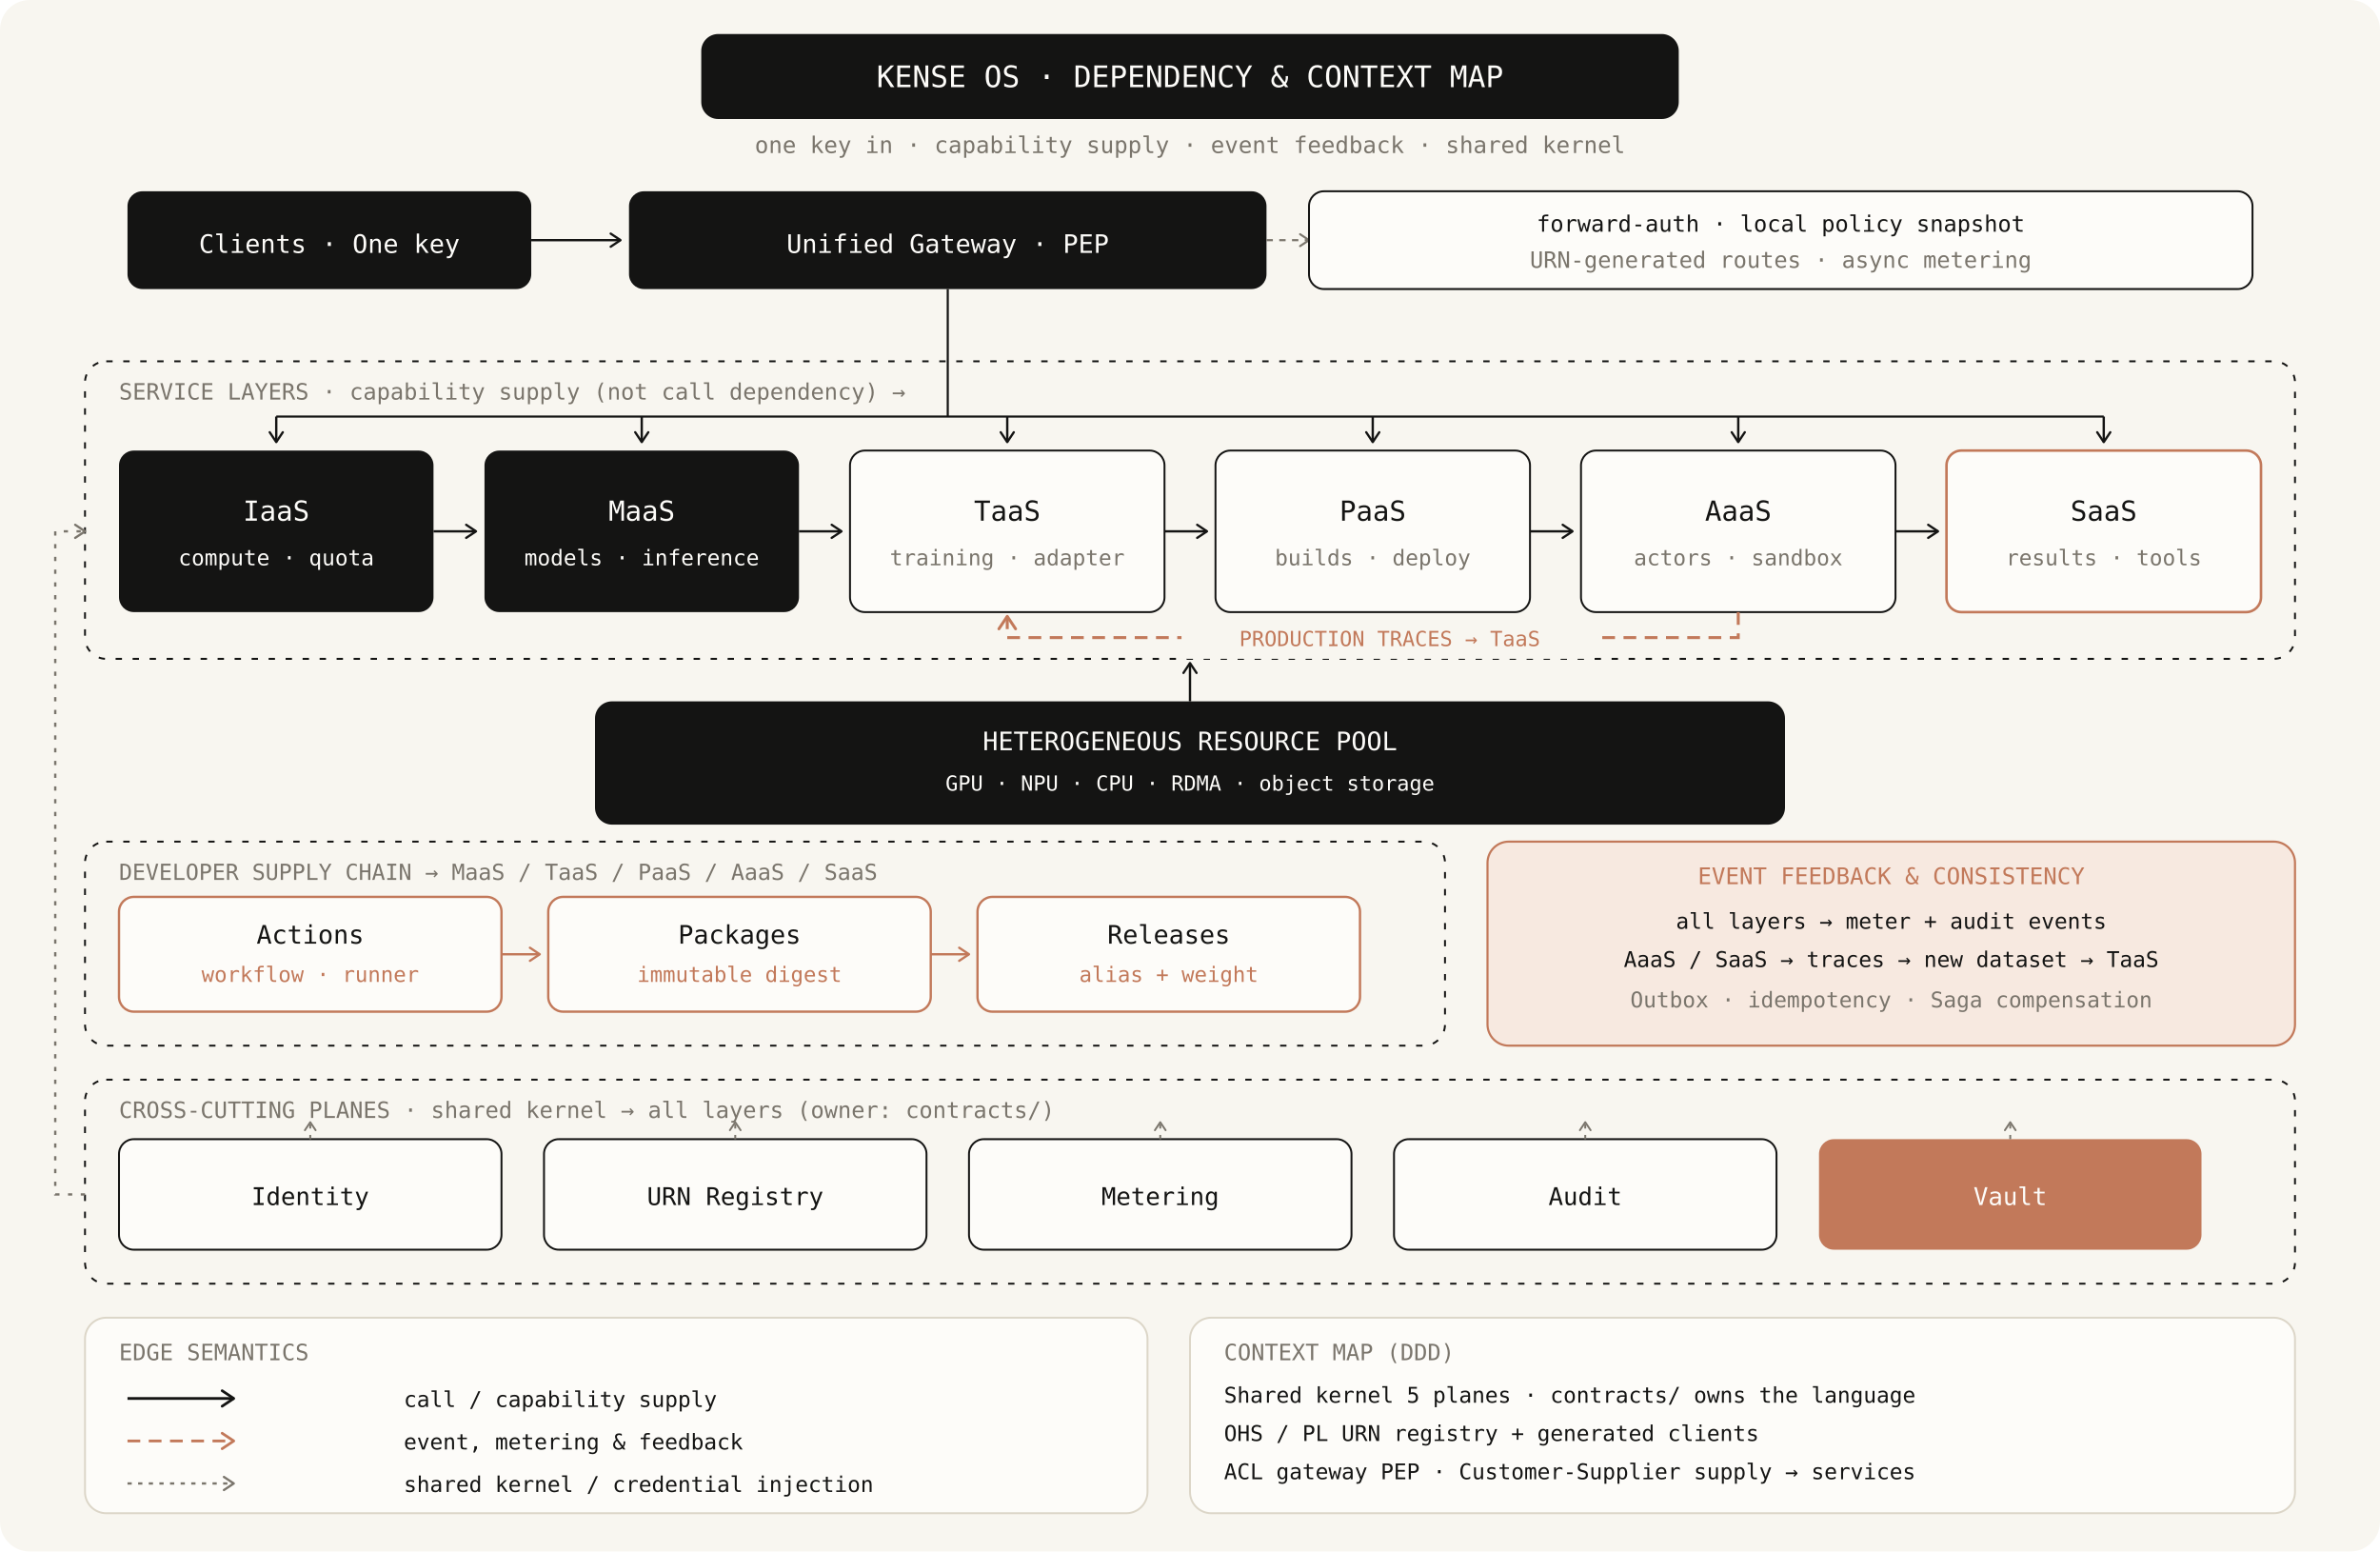
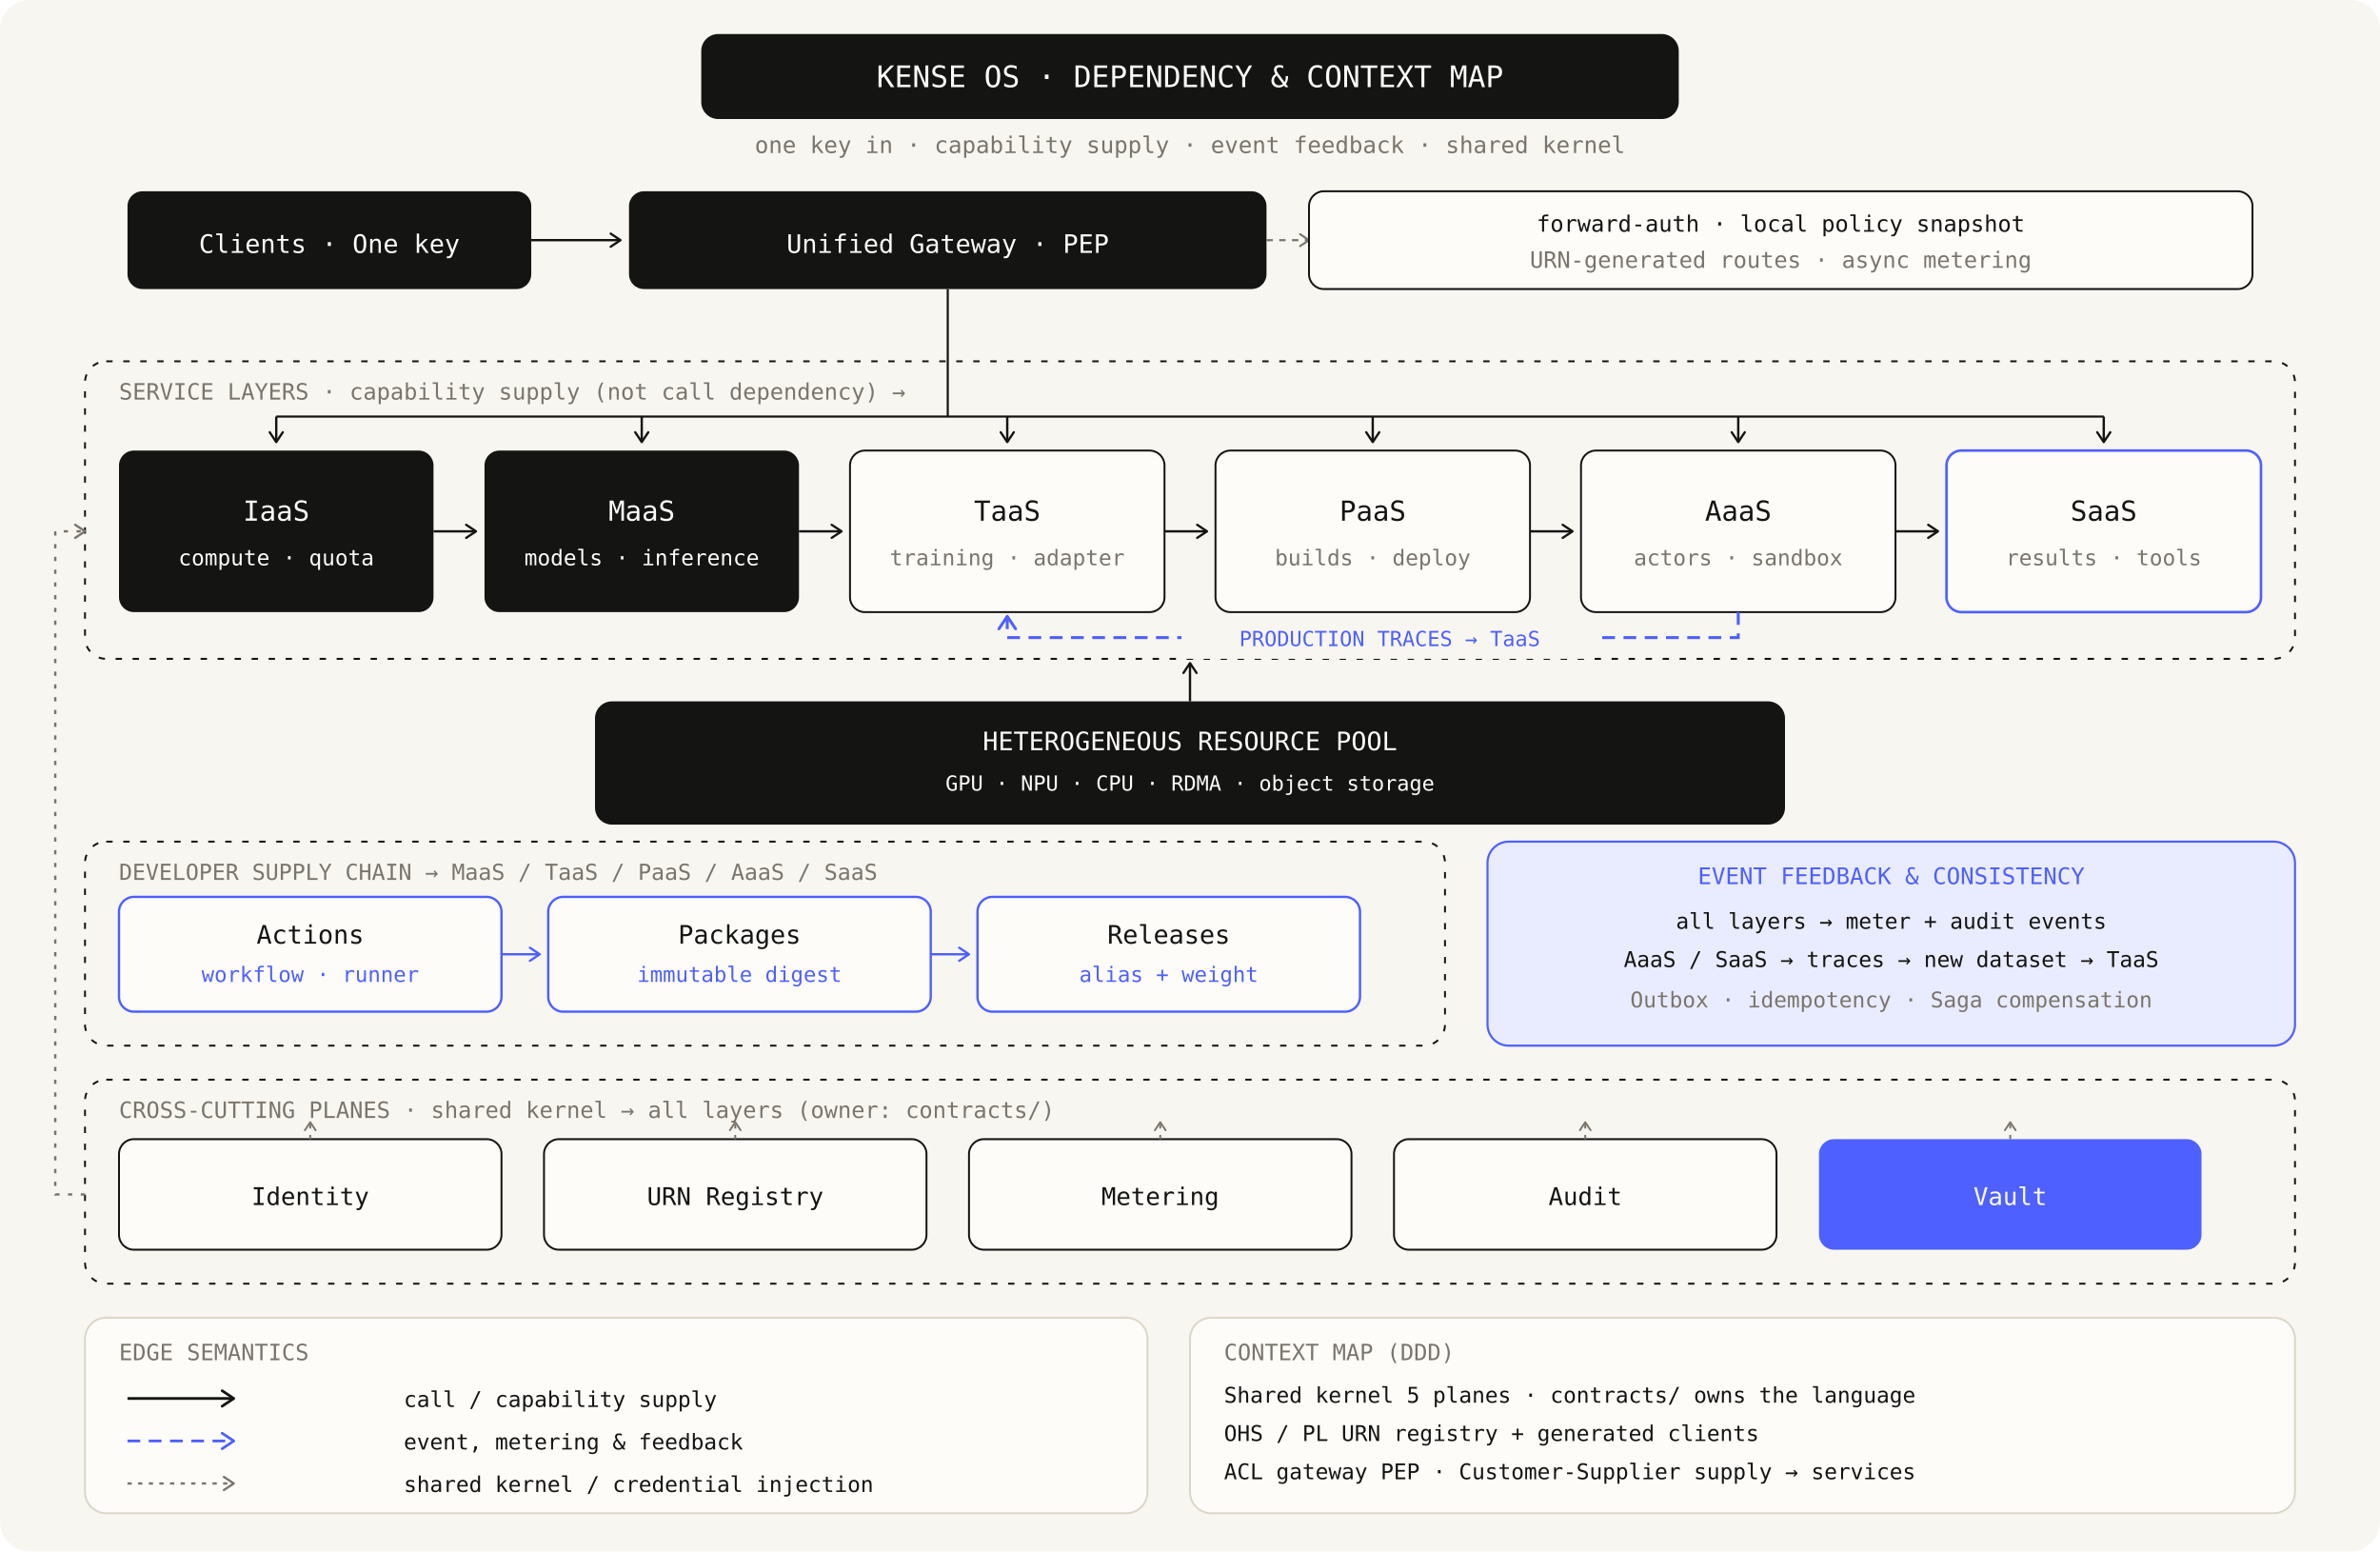
<svg xmlns="http://www.w3.org/2000/svg" viewBox="0 0 1120 730" width="1120" height="730" role="img">
  <defs>
    <marker id="aInk" viewBox="0 0 10 10" refX="8" refY="5" markerWidth="7" markerHeight="7" orient="auto-start-reverse">
      <path d="M2 1L8 5L2 9" fill="none" stroke="#141413" stroke-width="1.4" stroke-linecap="round" stroke-linejoin="round" />
    </marker>
    <marker id="aClay" viewBox="0 0 10 10" refX="8" refY="5" markerWidth="7" markerHeight="7" orient="auto-start-reverse">
-       <path d="M2 1L8 5L2 9" fill="none" stroke="#C2795A" stroke-width="1.4" stroke-linecap="round" stroke-linejoin="round" />
+       <path d="M2 1L8 5L2 9" fill="none" stroke="#4E60FF" stroke-width="1.4" stroke-linecap="round" stroke-linejoin="round" />
    </marker>
    <marker id="aNote" viewBox="0 0 10 10" refX="8" refY="5" markerWidth="7" markerHeight="7" orient="auto-start-reverse">
      <path d="M2 1L8 5L2 9" fill="none" stroke="#7A756C" stroke-width="1.4" stroke-linecap="round" stroke-linejoin="round" />
    </marker>
  </defs>
  <rect x="0" y="0" width="1120" height="730" rx="14" fill="#F8F6F0" />
  <g font-family="Menlo, SFMono-Regular, Consolas, monospace">
    <rect x="330" y="16" width="460" height="40" rx="8" fill="#141413" />
    <text x="560" y="41" font-size="14" fill="#FDFCF9" text-anchor="middle">KENSE OS · DEPENDENCY &amp; CONTEXT MAP</text>
    <text x="560" y="72" font-size="10.8" fill="#7A756C" text-anchor="middle">one key in · capability supply · event feedback · shared kernel</text>
    <rect x="60" y="90" width="190" height="46" rx="7" fill="#141413" />
    <text x="155" y="119" font-size="12" fill="#FDFCF9" text-anchor="middle">Clients · One key</text>
    <path d="M250 113 L292 113" fill="none" stroke="#141413" stroke-width="1.1" marker-end="url(#aInk)" />
    <rect x="296" y="90" width="300" height="46" rx="7" fill="#141413" />
    <text x="446" y="119" font-size="12" fill="#FDFCF9" text-anchor="middle">Unified Gateway · PEP</text>
    <path d="M596 113 L616 113" fill="none" stroke="#7A756C" stroke-width="1" stroke-dasharray="3 3" marker-end="url(#aNote)" />
    <rect x="616" y="90" width="444" height="46" rx="7" fill="#FDFCF9" stroke="#141413" stroke-width="0.9" />
    <text x="838" y="109" font-size="10.6" fill="#141413" text-anchor="middle">forward-auth · local policy snapshot</text>
    <text x="838" y="126" font-size="10.6" fill="#7A756C" text-anchor="middle">URN-generated routes · async metering</text>
    <rect x="40" y="170" width="1040" height="140" rx="10" fill="none" stroke="#141413" stroke-width="0.9" stroke-dasharray="3 5" />
    <text x="56" y="188" font-size="10.6" fill="#7A756C" text-anchor="start">SERVICE LAYERS · capability supply (not call dependency)  →</text>
    <path d="M446 136 L446 196 M130 196 L990 196" fill="none" stroke="#141413" stroke-width="1" />
    <rect x="56" y="212" width="148" height="76" rx="7" fill="#141413" />
    <text x="130" y="245" font-size="13" fill="#FDFCF9" text-anchor="middle">IaaS</text>
    <text x="130" y="266" font-size="10.2" fill="#FDFCF9" text-anchor="middle">compute · quota</text>
    <path d="M130 196 L130 208" fill="none" stroke="#141413" stroke-width="1.1" marker-end="url(#aInk)" />
    <path d="M204 250 L224 250" fill="none" stroke="#141413" stroke-width="1.1" marker-end="url(#aInk)" />
    <rect x="228" y="212" width="148" height="76" rx="7" fill="#141413" />
    <text x="302" y="245" font-size="13" fill="#FDFCF9" text-anchor="middle">MaaS</text>
    <text x="302" y="266" font-size="10.2" fill="#FDFCF9" text-anchor="middle">models · inference</text>
    <path d="M302 196 L302 208" fill="none" stroke="#141413" stroke-width="1.1" marker-end="url(#aInk)" />
    <path d="M376 250 L396 250" fill="none" stroke="#141413" stroke-width="1.1" marker-end="url(#aInk)" />
    <rect x="400" y="212" width="148" height="76" rx="7" fill="#FDFCF9" stroke="#141413" stroke-width="0.9" />
    <text x="474" y="245" font-size="13" fill="#141413" text-anchor="middle">TaaS</text>
    <text x="474" y="266" font-size="10.2" fill="#7A756C" text-anchor="middle">training · adapter</text>
    <path d="M474 196 L474 208" fill="none" stroke="#141413" stroke-width="1.1" marker-end="url(#aInk)" />
    <path d="M548 250 L568 250" fill="none" stroke="#141413" stroke-width="1.1" marker-end="url(#aInk)" />
    <rect x="572" y="212" width="148" height="76" rx="7" fill="#FDFCF9" stroke="#141413" stroke-width="0.9" />
    <text x="646" y="245" font-size="13" fill="#141413" text-anchor="middle">PaaS</text>
    <text x="646" y="266" font-size="10.2" fill="#7A756C" text-anchor="middle">builds · deploy</text>
    <path d="M646 196 L646 208" fill="none" stroke="#141413" stroke-width="1.1" marker-end="url(#aInk)" />
    <path d="M720 250 L740 250" fill="none" stroke="#141413" stroke-width="1.1" marker-end="url(#aInk)" />
    <rect x="744" y="212" width="148" height="76" rx="7" fill="#FDFCF9" stroke="#141413" stroke-width="0.9" />
    <text x="818" y="245" font-size="13" fill="#141413" text-anchor="middle">AaaS</text>
    <text x="818" y="266" font-size="10.2" fill="#7A756C" text-anchor="middle">actors · sandbox</text>
    <path d="M818 196 L818 208" fill="none" stroke="#141413" stroke-width="1.1" marker-end="url(#aInk)" />
    <path d="M892 250 L912 250" fill="none" stroke="#141413" stroke-width="1.1" marker-end="url(#aInk)" />
-     <rect x="916" y="212" width="148" height="76" rx="7" fill="#FDFCF9" stroke="#C2795A" stroke-width="1.2" />
+     <rect x="916" y="212" width="148" height="76" rx="7" fill="#FDFCF9" stroke="#4E60FF" stroke-width="1.2" />
    <text x="990" y="245" font-size="13" fill="#141413" text-anchor="middle">SaaS</text>
    <text x="990" y="266" font-size="10.2" fill="#7A756C" text-anchor="middle">results · tools</text>
    <path d="M990 196 L990 208" fill="none" stroke="#141413" stroke-width="1.1" marker-end="url(#aInk)" />
-     <path d="M818 288 L818 300 L474 300 L474 290" fill="none" stroke="#C2795A" stroke-width="1.4" stroke-dasharray="6 4" marker-end="url(#aClay)" />
+     <path d="M818 288 L818 300 L474 300 L474 290" fill="none" stroke="#4E60FF" stroke-width="1.4" stroke-dasharray="6 4" marker-end="url(#aClay)" />
    <rect x="556" y="290" width="196" height="20" rx="3" fill="#F8F6F0" />
-     <text x="654" y="304" font-size="9.8" fill="#C2795A" text-anchor="middle">PRODUCTION TRACES → TaaS</text>
+     <text x="654" y="304" font-size="9.8" fill="#4E60FF" text-anchor="middle">PRODUCTION TRACES → TaaS</text>
    <rect x="280" y="330" width="560" height="58" rx="8" fill="#141413" />
    <text x="560" y="353" font-size="12" fill="#FDFCF9" text-anchor="middle">HETEROGENEOUS RESOURCE POOL</text>
    <text x="560" y="372" font-size="9.8" fill="#FDFCF9" text-anchor="middle">GPU · NPU · CPU · RDMA · object storage</text>
    <path d="M560 330 L560 312" fill="none" stroke="#141413" stroke-width="1.1" marker-end="url(#aInk)" />
    <rect x="40" y="396" width="640" height="96" rx="10" fill="none" stroke="#141413" stroke-width="0.9" stroke-dasharray="3 5" />
    <text x="56" y="414" font-size="10.4" fill="#7A756C" text-anchor="start">DEVELOPER SUPPLY CHAIN → MaaS / TaaS / PaaS / AaaS / SaaS</text>
-     <rect x="56" y="422" width="180" height="54" rx="7" fill="#FDFCF9" stroke="#C2795A" stroke-width="1.1" />
+     <rect x="56" y="422" width="180" height="54" rx="7" fill="#FDFCF9" stroke="#4E60FF" stroke-width="1.1" />
    <text x="146" y="444" font-size="12" fill="#141413" text-anchor="middle">Actions</text>
-     <text x="146" y="462" font-size="10" fill="#C2795A" text-anchor="middle">workflow · runner</text>
-     <path d="M236 449 L254 449" fill="none" stroke="#C2795A" stroke-width="1.1" marker-end="url(#aClay)" />
-     <rect x="258" y="422" width="180" height="54" rx="7" fill="#FDFCF9" stroke="#C2795A" stroke-width="1.1" />
+     <text x="146" y="462" font-size="10" fill="#4E60FF" text-anchor="middle">workflow · runner</text>
+     <path d="M236 449 L254 449" fill="none" stroke="#4E60FF" stroke-width="1.1" marker-end="url(#aClay)" />
+     <rect x="258" y="422" width="180" height="54" rx="7" fill="#FDFCF9" stroke="#4E60FF" stroke-width="1.1" />
    <text x="348" y="444" font-size="12" fill="#141413" text-anchor="middle">Packages</text>
-     <text x="348" y="462" font-size="10" fill="#C2795A" text-anchor="middle">immutable digest</text>
-     <path d="M438 449 L456 449" fill="none" stroke="#C2795A" stroke-width="1.1" marker-end="url(#aClay)" />
-     <rect x="460" y="422" width="180" height="54" rx="7" fill="#FDFCF9" stroke="#C2795A" stroke-width="1.1" />
+     <text x="348" y="462" font-size="10" fill="#4E60FF" text-anchor="middle">immutable digest</text>
+     <path d="M438 449 L456 449" fill="none" stroke="#4E60FF" stroke-width="1.1" marker-end="url(#aClay)" />
+     <rect x="460" y="422" width="180" height="54" rx="7" fill="#FDFCF9" stroke="#4E60FF" stroke-width="1.1" />
    <text x="550" y="444" font-size="12" fill="#141413" text-anchor="middle">Releases</text>
-     <text x="550" y="462" font-size="10" fill="#C2795A" text-anchor="middle">alias + weight</text>
-     <rect x="700" y="396" width="380" height="96" rx="10" fill="#F7E9E0" stroke="#C2795A" stroke-width="1" />
-     <text x="890" y="416" font-size="10.8" fill="#C2795A" text-anchor="middle">EVENT FEEDBACK &amp; CONSISTENCY</text>
+     <text x="550" y="462" font-size="10" fill="#4E60FF" text-anchor="middle">alias + weight</text>
+     <rect x="700" y="396" width="380" height="96" rx="10" fill="#E9ECFF" stroke="#4E60FF" stroke-width="1" />
+     <text x="890" y="416" font-size="10.8" fill="#4E60FF" text-anchor="middle">EVENT FEEDBACK &amp; CONSISTENCY</text>
    <text x="890" y="437" font-size="10.2" fill="#141413" text-anchor="middle">all layers → meter + audit events</text>
    <text x="890" y="455" font-size="10.2" fill="#141413" text-anchor="middle">AaaS / SaaS → traces → new dataset → TaaS</text>
    <text x="890" y="474" font-size="10.2" fill="#7A756C" text-anchor="middle">Outbox · idempotency · Saga compensation</text>
    <rect x="40" y="508" width="1040" height="96" rx="10" fill="none" stroke="#141413" stroke-width="0.9" stroke-dasharray="3 5" />
    <text x="56" y="526" font-size="10.6" fill="#7A756C" text-anchor="start">CROSS-CUTTING PLANES · shared kernel → all layers (owner: contracts/)</text>
    <rect x="56" y="536" width="180" height="52" rx="7" fill="#FDFCF9" stroke="#141413" stroke-width="0.9" />
    <text x="146" y="567" font-size="11.5" fill="#141413" text-anchor="middle">Identity</text>
    <path d="M146 536 L146 528" fill="none" stroke="#7A756C" stroke-width="0.9" stroke-dasharray="2 3" marker-end="url(#aNote)" />
    <rect x="256" y="536" width="180" height="52" rx="7" fill="#FDFCF9" stroke="#141413" stroke-width="0.9" />
    <text x="346" y="567" font-size="11.5" fill="#141413" text-anchor="middle">URN Registry</text>
    <path d="M346 536 L346 528" fill="none" stroke="#7A756C" stroke-width="0.9" stroke-dasharray="2 3" marker-end="url(#aNote)" />
    <rect x="456" y="536" width="180" height="52" rx="7" fill="#FDFCF9" stroke="#141413" stroke-width="0.9" />
    <text x="546" y="567" font-size="11.5" fill="#141413" text-anchor="middle">Metering</text>
    <path d="M546 536 L546 528" fill="none" stroke="#7A756C" stroke-width="0.9" stroke-dasharray="2 3" marker-end="url(#aNote)" />
    <rect x="656" y="536" width="180" height="52" rx="7" fill="#FDFCF9" stroke="#141413" stroke-width="0.9" />
    <text x="746" y="567" font-size="11.5" fill="#141413" text-anchor="middle">Audit</text>
    <path d="M746 536 L746 528" fill="none" stroke="#7A756C" stroke-width="0.9" stroke-dasharray="2 3" marker-end="url(#aNote)" />
-     <rect x="856" y="536" width="180" height="52" rx="7" fill="#C2795A" />
+     <rect x="856" y="536" width="180" height="52" rx="7" fill="#4E60FF" />
    <text x="946" y="567" font-size="11.5" fill="#FDFCF9" text-anchor="middle">Vault</text>
    <path d="M946 536 L946 528" fill="none" stroke="#7A756C" stroke-width="0.9" stroke-dasharray="2 3" marker-end="url(#aNote)" />
    <path d="M40 562 L26 562 L26 250 L40 250" fill="none" stroke="#7A756C" stroke-width="1.1" stroke-dasharray="2 4" marker-end="url(#aNote)" />
    <rect x="40" y="620" width="500" height="92" rx="10" fill="#FDFCF9" stroke="#DCD6C8" stroke-width="0.9" />
    <text x="56" y="640" font-size="10.6" fill="#7A756C" text-anchor="start">EDGE SEMANTICS</text>
    <path d="M60 658 L110 658" fill="none" stroke="#141413" stroke-width="1.3" marker-end="url(#aInk)" />
    <text x="190" y="662" font-size="10.2" fill="#141413" text-anchor="start">call / capability supply</text>
-     <path d="M60 678 L110 678" fill="none" stroke="#C2795A" stroke-width="1.3" stroke-dasharray="6 4" marker-end="url(#aClay)" />
+     <path d="M60 678 L110 678" fill="none" stroke="#4E60FF" stroke-width="1.3" stroke-dasharray="6 4" marker-end="url(#aClay)" />
    <text x="190" y="682" font-size="10.2" fill="#141413" text-anchor="start">event, metering &amp; feedback</text>
    <path d="M60 698 L110 698" fill="none" stroke="#7A756C" stroke-width="1.1" stroke-dasharray="2 3" marker-end="url(#aNote)" />
    <text x="190" y="702" font-size="10.2" fill="#141413" text-anchor="start">shared kernel / credential injection</text>
    <rect x="560" y="620" width="520" height="92" rx="10" fill="#FDFCF9" stroke="#DCD6C8" stroke-width="0.9" />
    <text x="576" y="640" font-size="10.6" fill="#7A756C" text-anchor="start">CONTEXT MAP (DDD)</text>
    <text x="576" y="660" font-size="10.2" fill="#141413" text-anchor="start">Shared kernel   5 planes · contracts/ owns the language</text>
    <text x="576" y="678" font-size="10.2" fill="#141413" text-anchor="start">OHS / PL        URN registry + generated clients</text>
    <text x="576" y="696" font-size="10.2" fill="#141413" text-anchor="start">ACL             gateway PEP · Customer-Supplier  supply → services</text>
  </g>
</svg>
